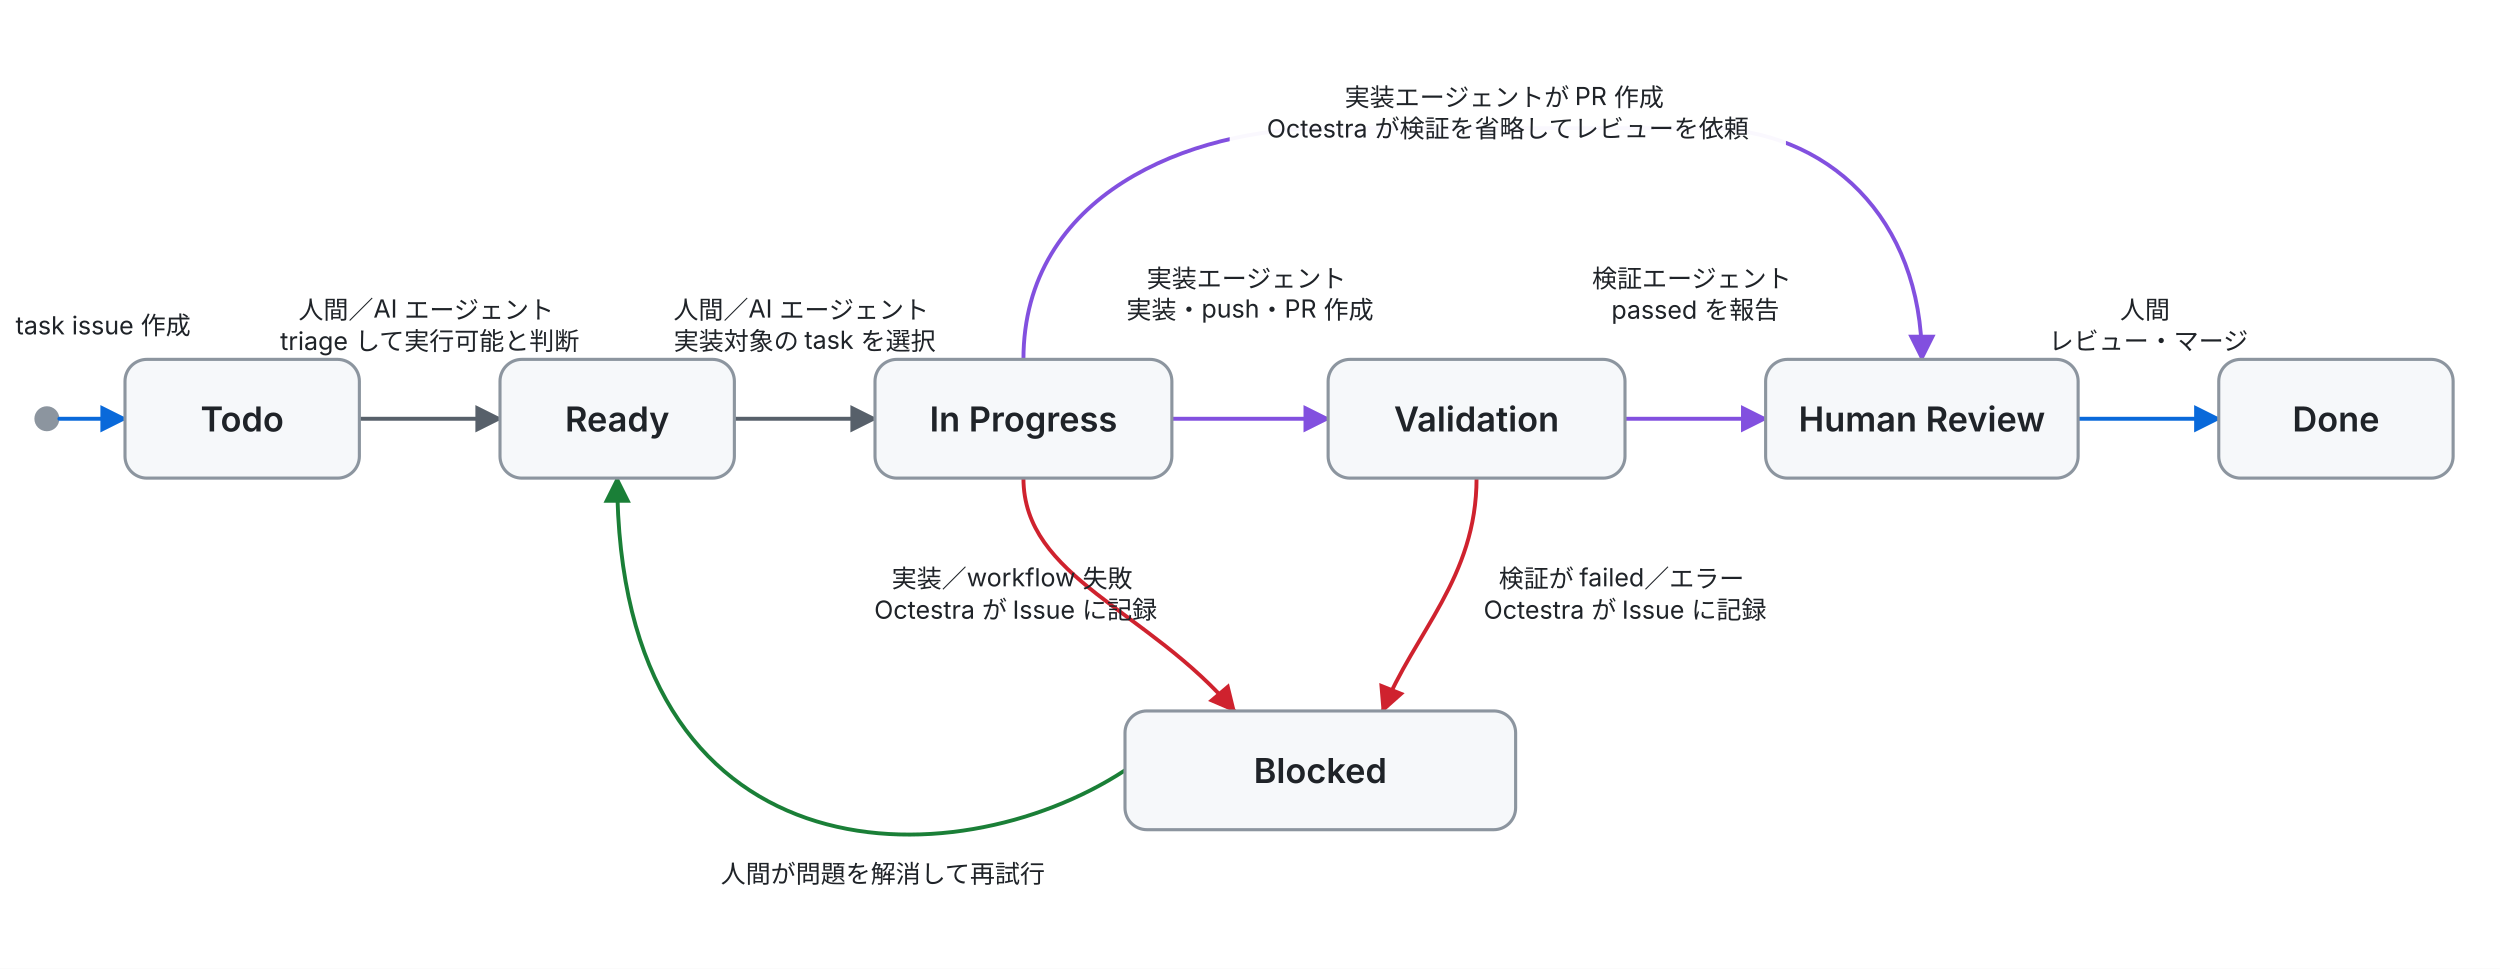
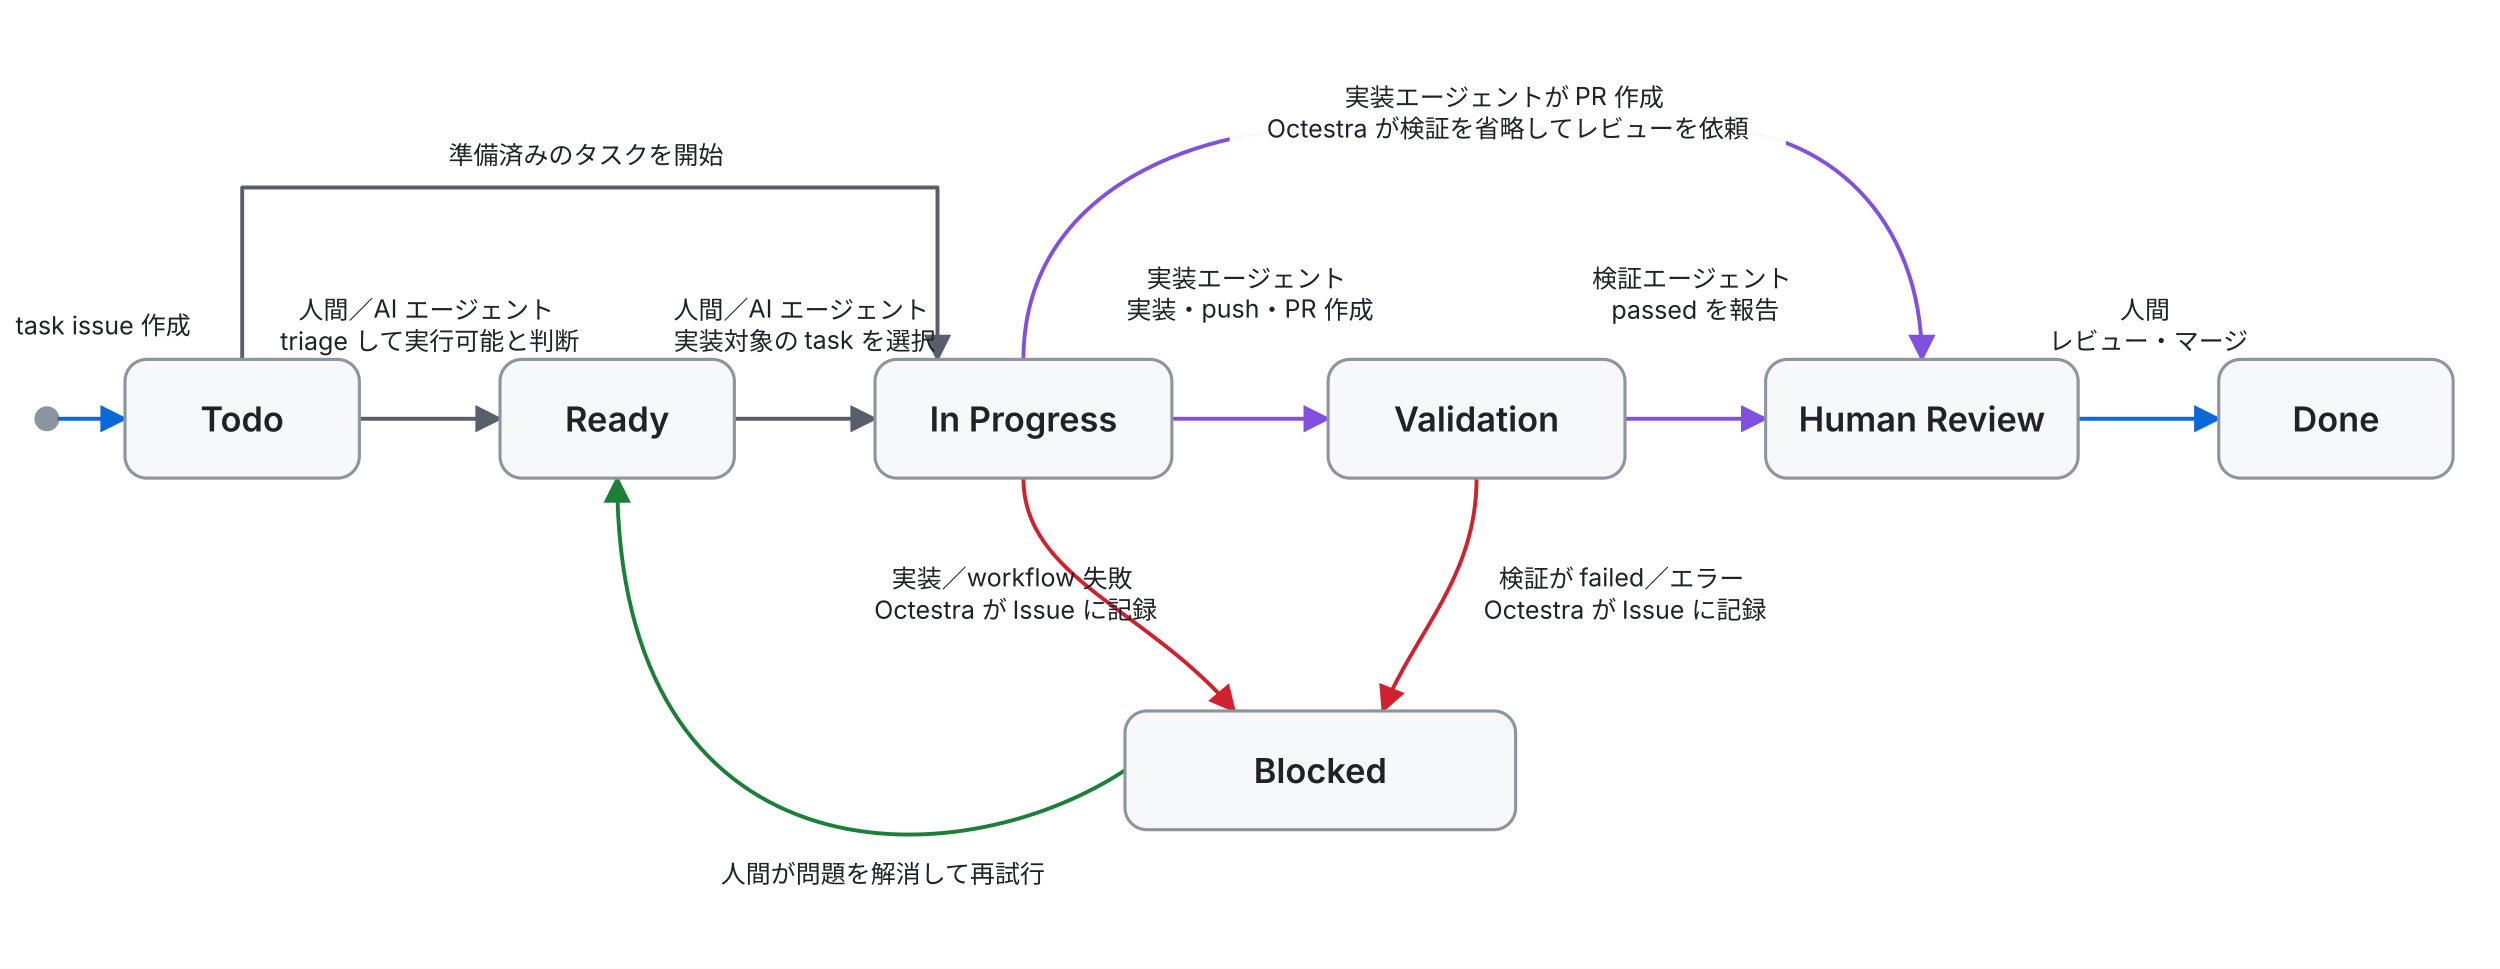
<svg xmlns="http://www.w3.org/2000/svg" viewBox="0 0 1600 620" role="img" aria-labelledby="title description">
  <style>
    :root {
      color-scheme: light dark;
    }

    .background {
      fill: #ffffff;
    }

    text {
      fill: #1f2328;
      font-family: -apple-system, BlinkMacSystemFont, "Segoe UI", "Noto Sans JP", sans-serif;
    }

    .node rect {
      fill: #f6f8fa;
      stroke: #8c959f;
      stroke-width: 2;
    }

    .node text {
      font-size: 22px;
      font-weight: 600;
      text-anchor: middle;
      dominant-baseline: middle;
    }

    .edge {
      fill: none;
      stroke-width: 2.5;
      stroke-linecap: round;
      stroke-linejoin: round;
    }

    .human {
      stroke: #0969da;
    }

    .shared {
      stroke: #57606a;
    }

    .agent {
      stroke: #8250df;
    }

    .failure {
      stroke: #cf222e;
    }

    .retry {
      stroke: #1a7f37;
    }

    .label {
      font-size: 16px;
      text-anchor: middle;
    }

    .label-background {
      fill: #ffffff;
      opacity: 0.96;
    }

    .start {
      fill: #8c959f;
    }

    #arrow-human path {
      fill: #0969da;
    }

    #arrow-shared path {
      fill: #57606a;
    }

    #arrow-agent path {
      fill: #8250df;
    }

    #arrow-failure path {
      fill: #cf222e;
    }

    #arrow-retry path {
      fill: #1a7f37;
    }

    @media (prefers-color-scheme: dark) {
      .background,
      .label-background {
        fill: #0d1117;
      }

      text {
        fill: #e6edf3;
      }

      .node rect {
        fill: #161b22;
        stroke: #6e7681;
      }

      .human {
        stroke: #58a6ff;
      }

      .shared {
        stroke: #8c959f;
      }

      .agent {
        stroke: #bc8cff;
      }

      .failure {
        stroke: #ff7b72;
      }

      .retry {
        stroke: #56d364;
      }

      .start {
        fill: #6e7681;
      }

      #arrow-human path {
        fill: #58a6ff;
      }

      #arrow-shared path {
        fill: #8c959f;
      }

      #arrow-agent path {
        fill: #bc8cff;
      }

      #arrow-failure path {
        fill: #ff7b72;
      }

      #arrow-retry path {
        fill: #56d364;
      }
    }
  </style>
  <defs>
    <marker id="arrow-human" viewBox="0 0 10 10" refX="9" refY="5" markerWidth="7" markerHeight="7" orient="auto-start-reverse">
      <path d="M 0 0 L 10 5 L 0 10 z" />
    </marker>
    <marker id="arrow-shared" viewBox="0 0 10 10" refX="9" refY="5" markerWidth="7" markerHeight="7" orient="auto-start-reverse">
      <path d="M 0 0 L 10 5 L 0 10 z" />
    </marker>
    <marker id="arrow-agent" viewBox="0 0 10 10" refX="9" refY="5" markerWidth="7" markerHeight="7" orient="auto-start-reverse">
      <path d="M 0 0 L 10 5 L 0 10 z" />
    </marker>
    <marker id="arrow-failure" viewBox="0 0 10 10" refX="9" refY="5" markerWidth="7" markerHeight="7" orient="auto-start-reverse">
      <path d="M 0 0 L 10 5 L 0 10 z" />
    </marker>
    <marker id="arrow-retry" viewBox="0 0 10 10" refX="9" refY="5" markerWidth="7" markerHeight="7" orient="auto-start-reverse">
      <path d="M 0 0 L 10 5 L 0 10 z" />
    </marker>
  </defs>
  <rect class="background" width="1600" height="620" />
  <circle class="start" cx="30" cy="268" r="8" />
  <path class="edge human" d="M 38 268 H 80" marker-end="url(#arrow-human)" />
  <text class="label" x="66" y="214">task issue 作成</text>
+   <path class="edge shared" d="M 155 230 V 120 H 600 V 230" marker-end="url(#arrow-shared)" />
+   <text class="label" x="375" y="105">準備済みのタスクを開始</text>
  <path class="edge shared" d="M 230 268 H 320" marker-end="url(#arrow-shared)" />
  <text class="label" x="275" y="204">
    <tspan x="275">人間／AI エージェント</tspan>
    <tspan x="275" dy="20">triage して実行可能と判断</tspan>
  </text>
  <path class="edge shared" d="M 470 268 H 560" marker-end="url(#arrow-shared)" />
  <text class="label" x="515" y="204">
    <tspan x="515">人間／AI エージェント</tspan>
    <tspan x="515" dy="20">実装対象の task を選択</tspan>
  </text>
  <path class="edge agent" d="M 750 268 H 850" marker-end="url(#arrow-agent)" />
  <text class="label" x="800" y="184">
    <tspan x="800">実装エージェント</tspan>
    <tspan x="800" dy="20">実装・push・PR 作成</tspan>
  </text>
  <path class="edge agent" d="M 1040 268 H 1130" marker-end="url(#arrow-agent)" />
  <text class="label" x="1085" y="184">
    <tspan x="1085">検証エージェント</tspan>
    <tspan x="1085" dy="20">passed を報告</tspan>
  </text>
  <path class="edge human" d="M 1330 268 H 1420" marker-end="url(#arrow-human)" />
  <text class="label" x="1375" y="204">
    <tspan x="1375">人間</tspan>
    <tspan x="1375" dy="20">レビュー・マージ</tspan>
  </text>
  <path class="edge agent" d="M 655 230 C 655 125, 760 82, 850 82 H 1090 C 1170 82, 1230 140, 1230 230" marker-end="url(#arrow-agent)" />
  <rect class="label-background" x="787" y="47" width="356" height="54" rx="8" />
  <text class="label" x="965" y="68">
    <tspan x="965">実装エージェントが PR 作成</tspan>
    <tspan x="965" dy="20">Octestra が検証を省略してレビューを依頼</tspan>
  </text>
  <path class="edge failure" d="M 655 306 C 655 370, 735 390, 790 455" marker-end="url(#arrow-failure)" />
  <text class="label" x="650" y="376">
    <tspan x="650">実装／workflow 失敗</tspan>
    <tspan x="650" dy="20">Octestra が Issue に記録</tspan>
  </text>
  <path class="edge failure" d="M 945 306 C 945 370, 905 405, 885 455" marker-end="url(#arrow-failure)" />
  <text class="label" x="1040" y="376">
    <tspan x="1040">検証が failed／エラー</tspan>
    <tspan x="1040" dy="20">Octestra が Issue に記録</tspan>
  </text>
  <path class="edge retry" d="M 720 493 C 610 565, 395 565, 395 306" marker-end="url(#arrow-retry)" />
  <text class="label" x="565" y="565">人間が問題を解消して再試行</text>
  <g class="node" id="todo">
    <rect x="80" y="230" width="150" height="76" rx="14" />
    <text x="155" y="268">Todo</text>
  </g>
  <g class="node" id="ready">
    <rect x="320" y="230" width="150" height="76" rx="14" />
    <text x="395" y="268">Ready</text>
  </g>
  <g class="node" id="in-progress">
    <rect x="560" y="230" width="190" height="76" rx="14" />
    <text x="655" y="268">In Progress</text>
  </g>
  <g class="node" id="validation">
    <rect x="850" y="230" width="190" height="76" rx="14" />
    <text x="945" y="268">Validation</text>
  </g>
  <g class="node" id="human-review">
    <rect x="1130" y="230" width="200" height="76" rx="14" />
    <text x="1230" y="268">Human Review</text>
  </g>
  <g class="node" id="done">
    <rect x="1420" y="230" width="150" height="76" rx="14" />
    <text x="1495" y="268">Done</text>
  </g>
  <g class="node" id="blocked">
    <rect x="720" y="455" width="250" height="76" rx="14" />
    <text x="845" y="493">Blocked</text>
  </g>
</svg>
